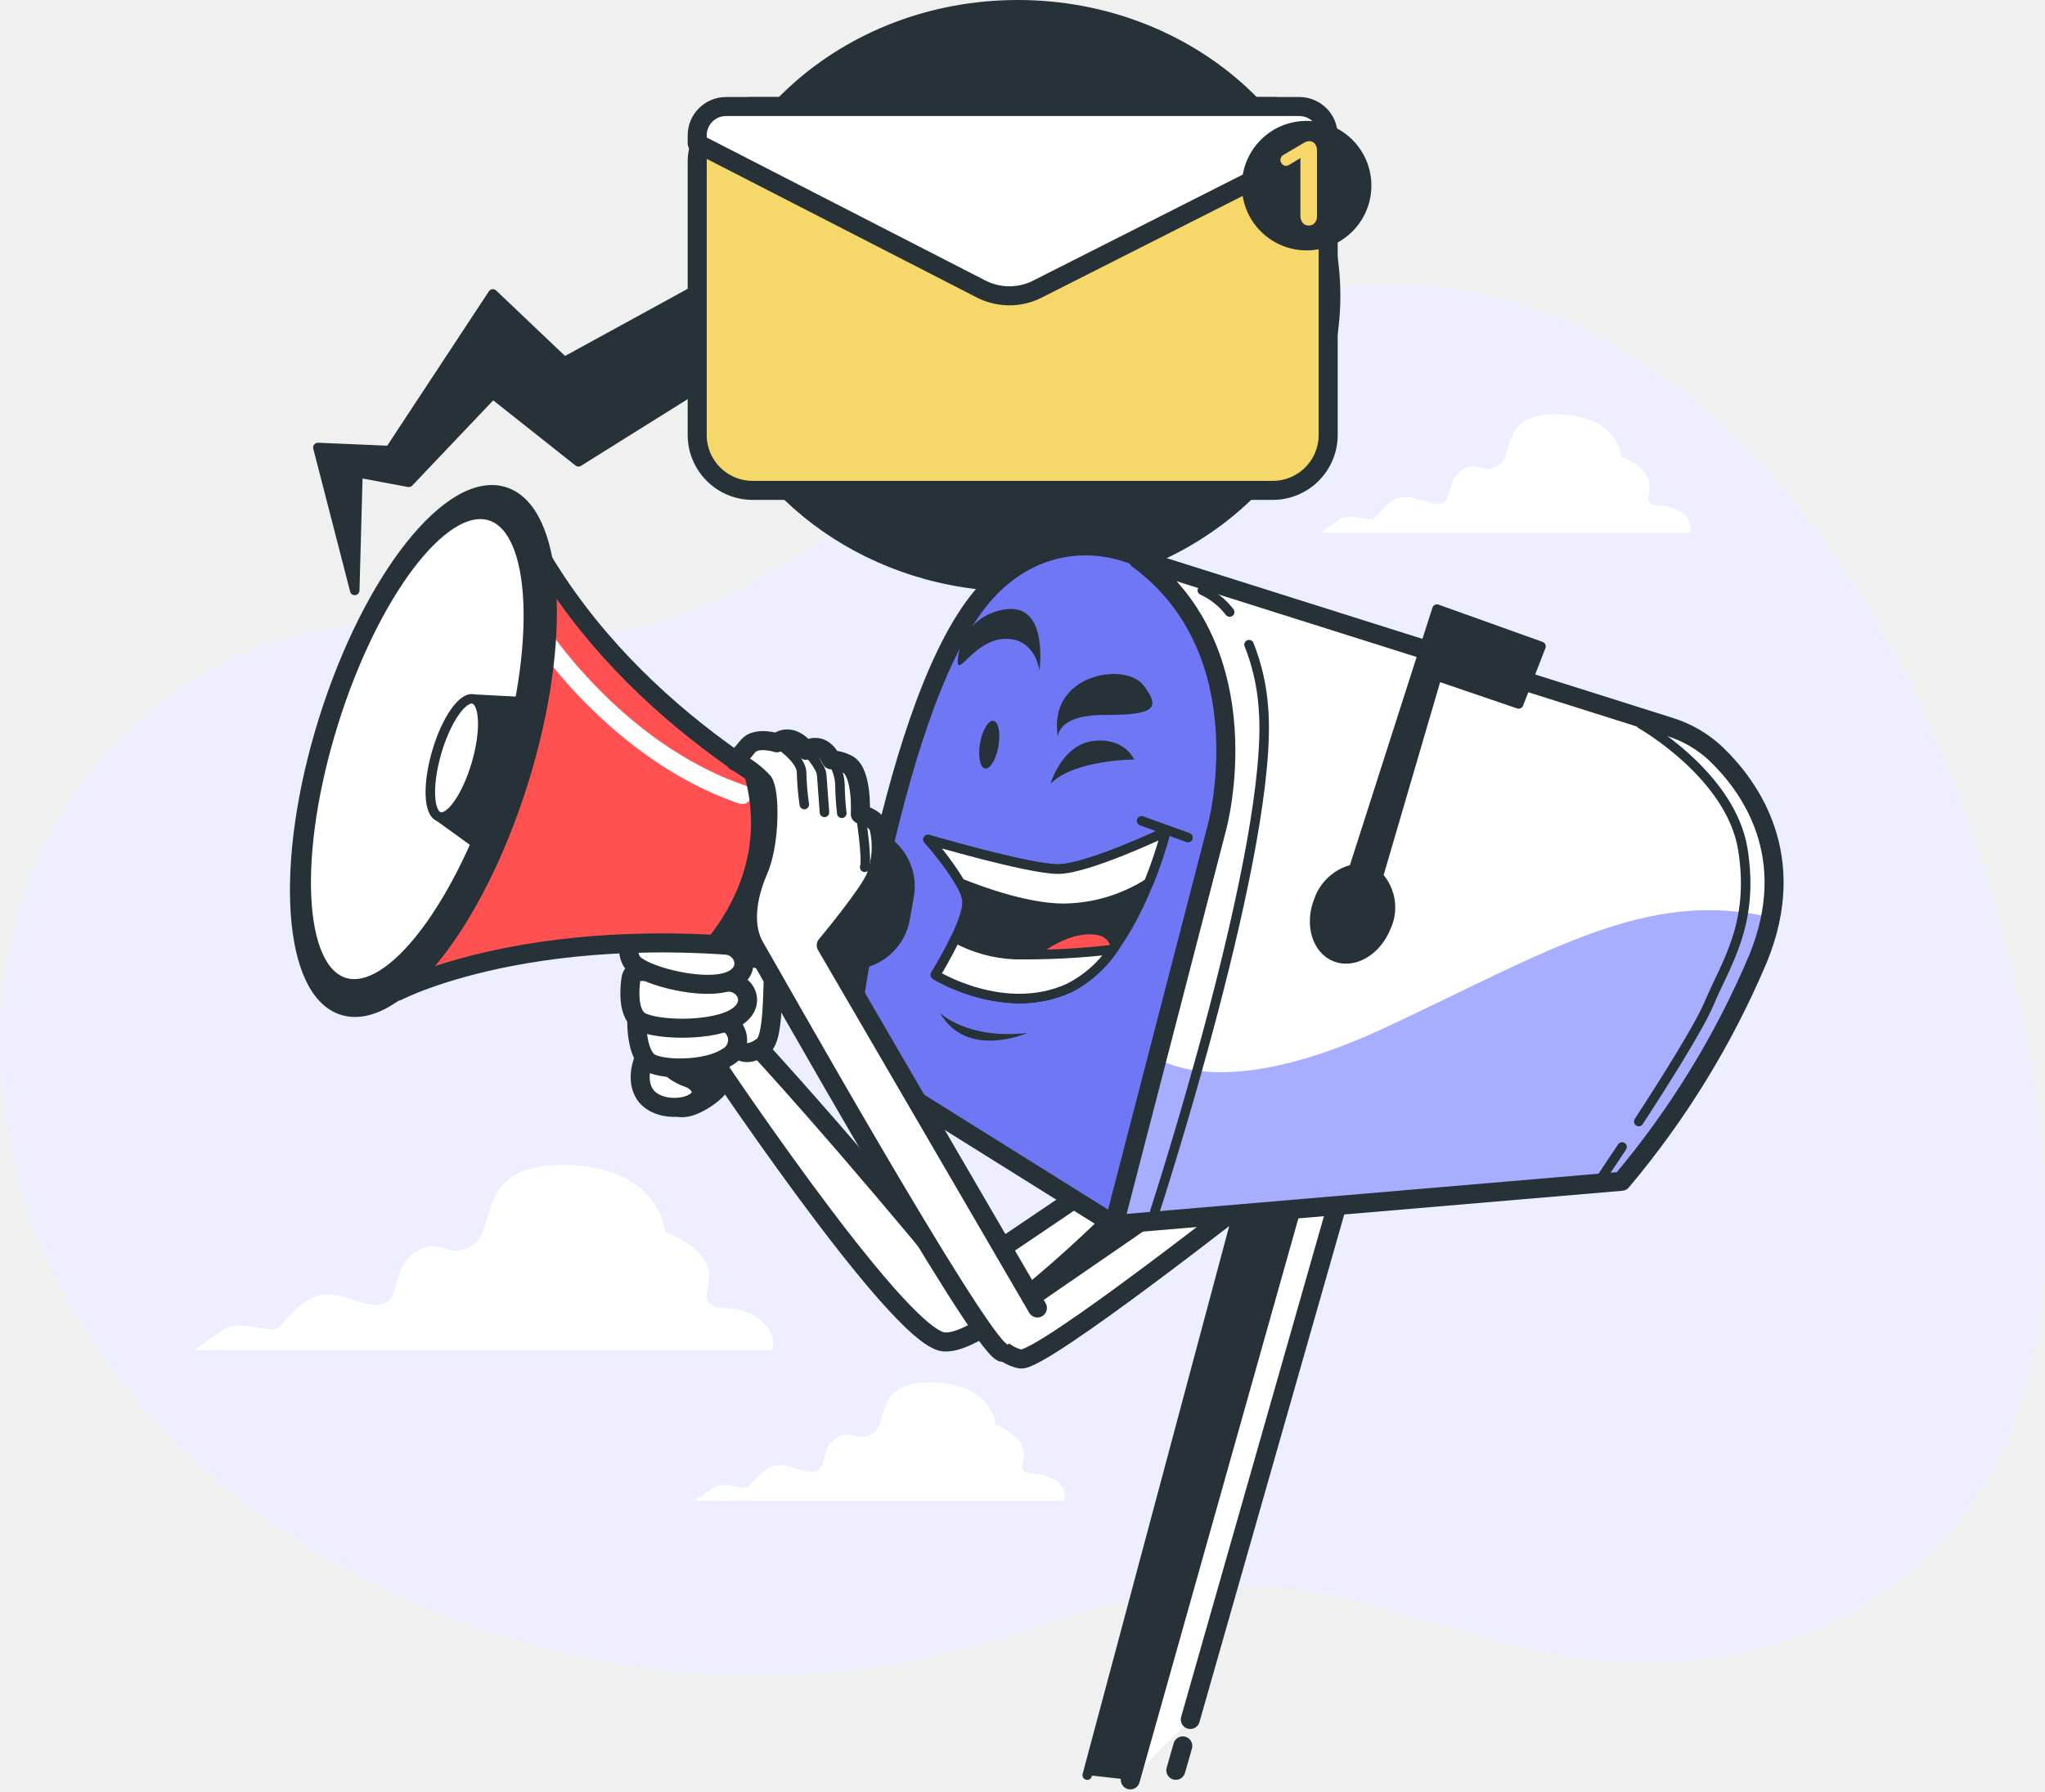
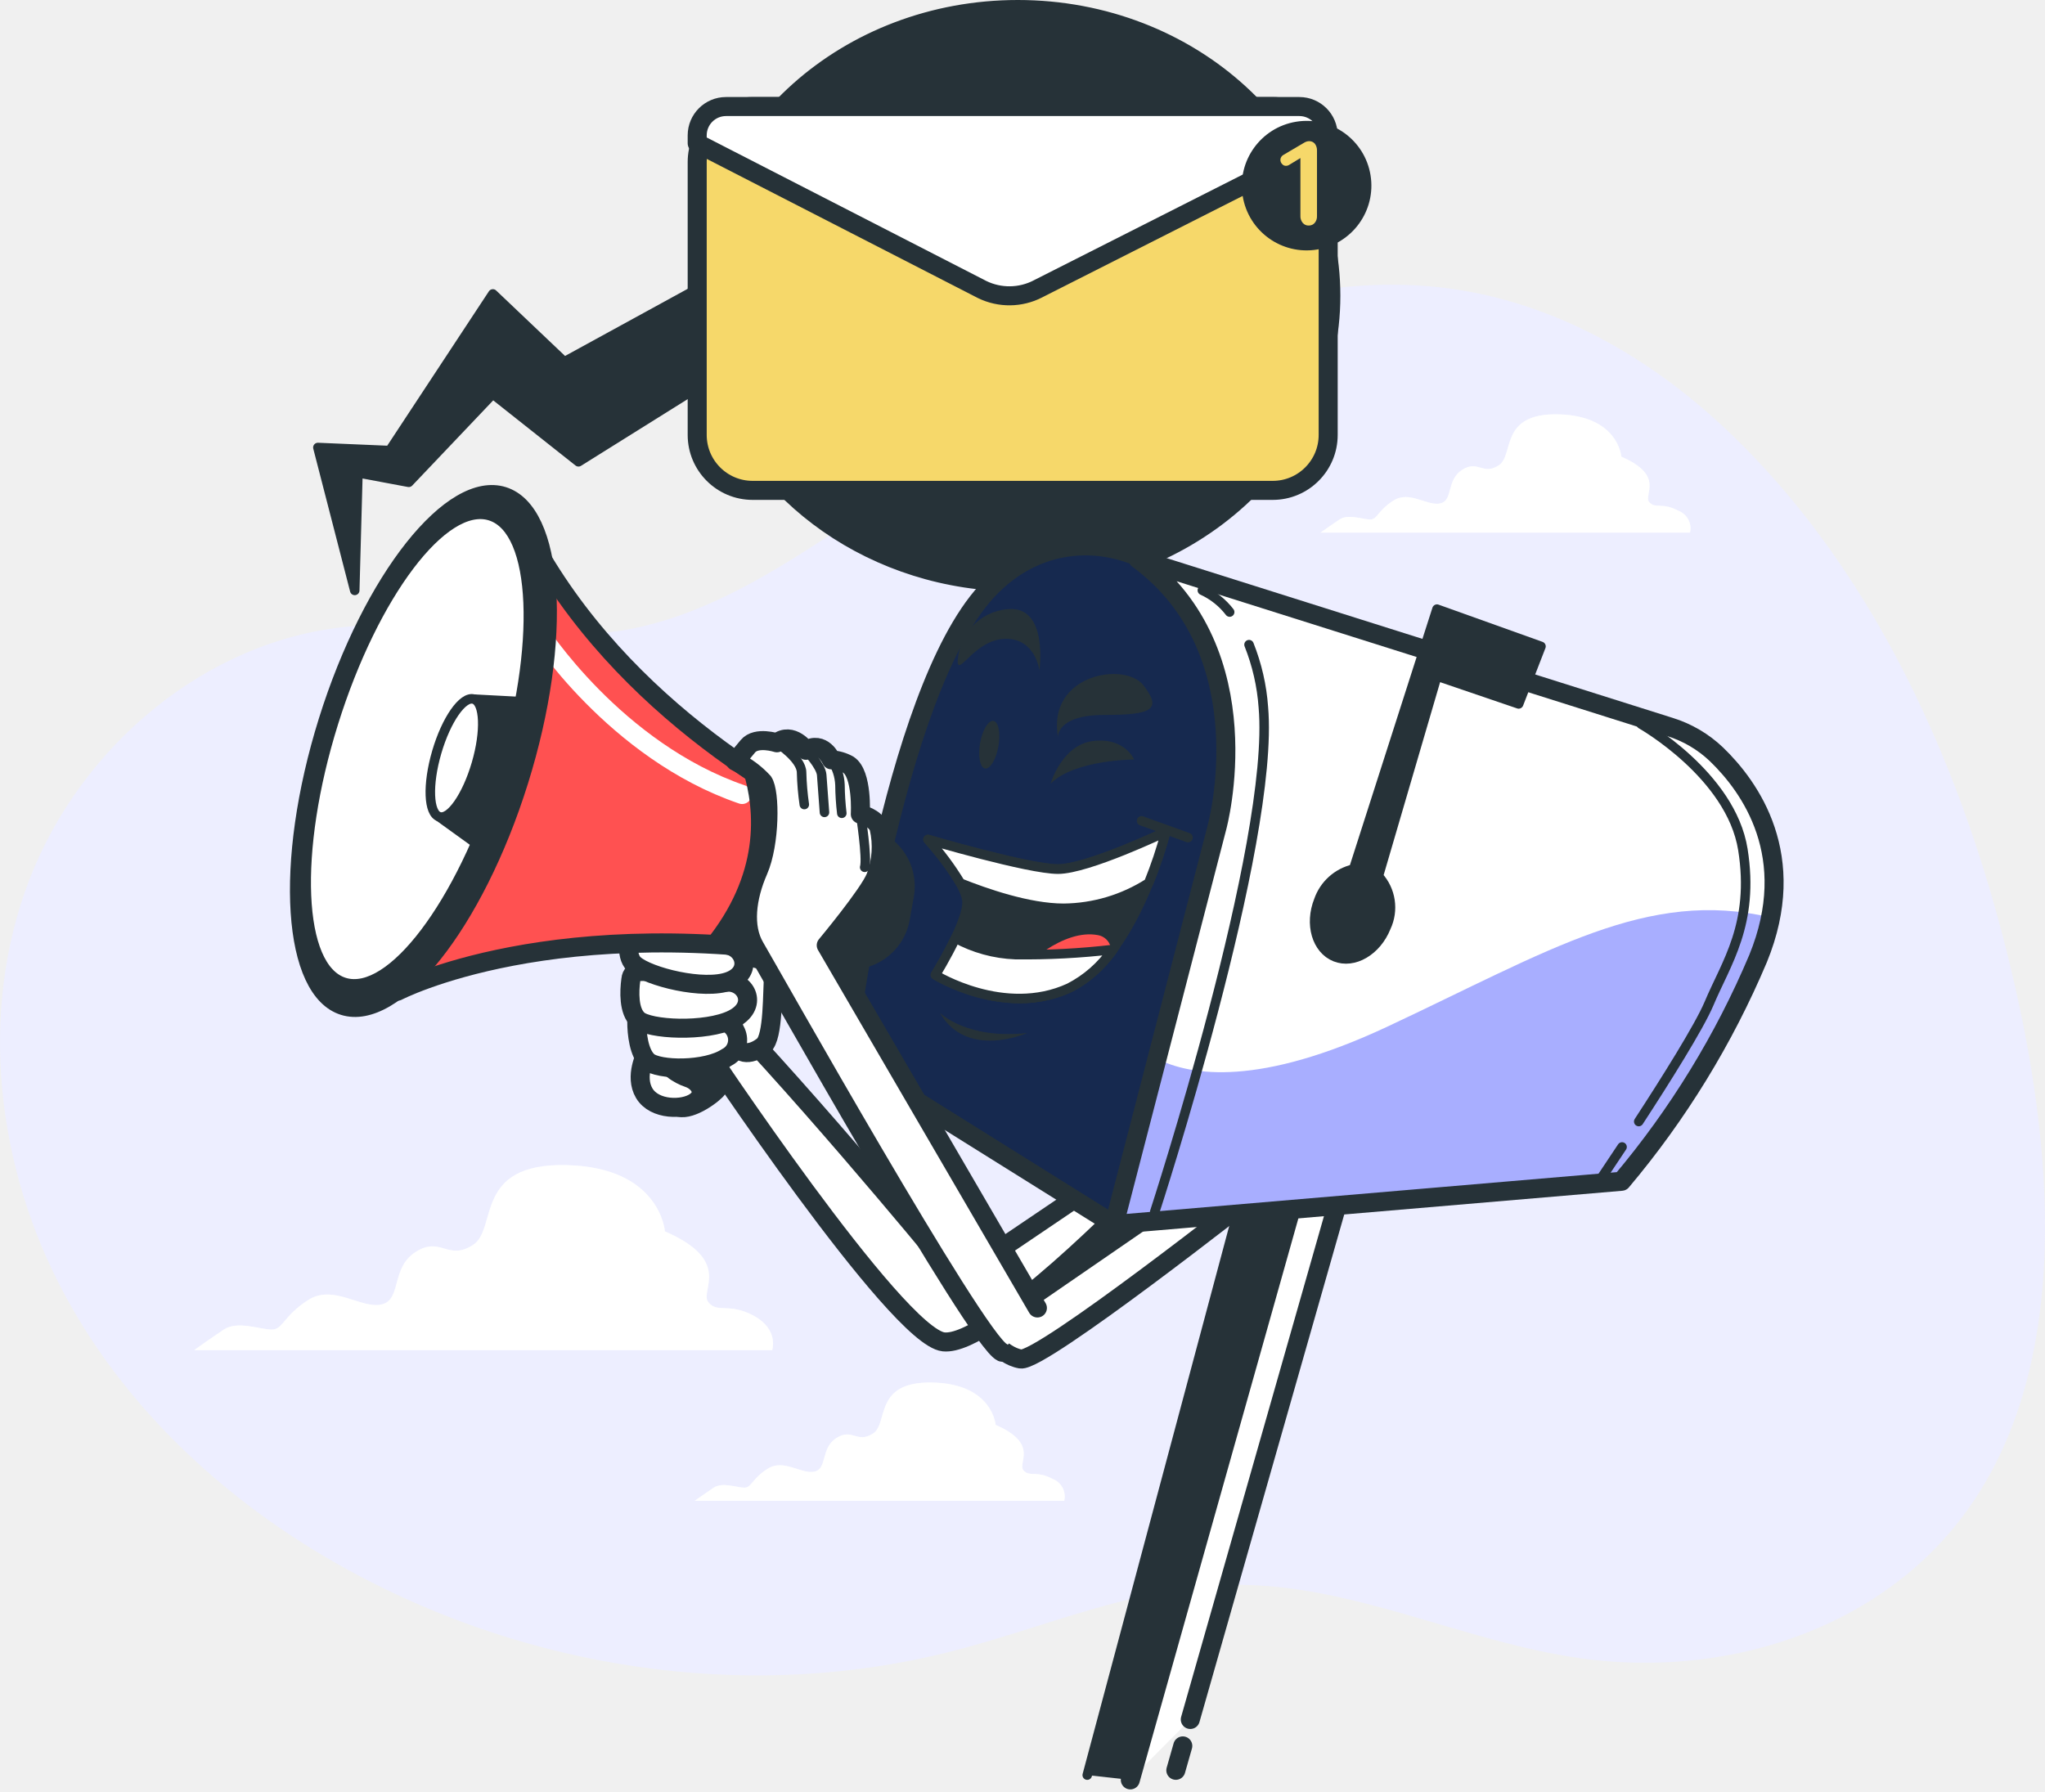
<svg xmlns="http://www.w3.org/2000/svg" width="214.926" height="188.322" viewBox="0 0 214.926 188.322">
  <defs>
    <clipPath id="clip-path">
      <path id="Path_9249" data-name="Path 9249" d="M269.513,183.78l55.91,17.654a12.425,12.425,0,0,1,4.891,2.876c3.526,3.4,8.785,10.7,4.367,21.475a91.575,91.575,0,0,1-14.341,23.4L267,253.73l10.821-41.771S282.847,193.593,269.513,183.78Z" transform="translate(-267 -183.78)" fill="#fff" stroke="#263238" stroke-linecap="round" stroke-linejoin="round" stroke-width="2" />
    </clipPath>
  </defs>
  <g id="Mail-bro" transform="translate(-41.497 -71.07)">
    <g id="freepik--background-simple--inject-103" transform="translate(41.497 100.999)">
      <path id="Path_9224" data-name="Path 9224" d="M254.3,206.875q-.26-1.355-.545-2.679c-4.756-22.373-14.336-45.479-31.413-61.268C214.945,136.1,206,130.882,196.03,129c-12.171-2.29-24.824.883-36.008,6.231s-21.221,12.731-31.584,19.512c-6.693,4.377-13.77,8.593-21.667,9.865-9.455,1.521-19.128-1.334-28.666-.426-14.954,1.423-28.131,12.576-33.521,26.6s-3.437,30.3,3.666,43.542S67.2,257.879,80.617,264.675c18.562,9.429,40.5,12.378,60.7,7.269,9.865-2.492,19.388-6.854,29.544-7.035,12.6-.223,24.4,6.007,36.865,7.731,11.714,1.615,24.206-1.038,33.526-8.308C258.534,250.833,258.046,226.325,254.3,206.875Z" transform="translate(-41.497 -128.249)" fill="#edeeff" />
      <path id="Path_9225" data-name="Path 9225" d="M254.3,206.875q-.26-1.355-.545-2.679c-4.756-22.373-14.336-45.479-31.413-61.268C214.945,136.1,206,130.882,196.03,129c-12.171-2.29-24.824.883-36.008,6.231s-21.221,12.731-31.584,19.512c-6.693,4.377-13.77,8.593-21.667,9.865-9.455,1.521-19.128-1.334-28.666-.426-14.954,1.423-28.131,12.576-33.521,26.6s-3.437,30.3,3.666,43.542S67.2,257.879,80.617,264.675c18.562,9.429,40.5,12.378,60.7,7.269,9.865-2.492,19.388-6.854,29.544-7.035,12.6-.223,24.4,6.007,36.865,7.731,11.714,1.615,24.206-1.038,33.526-8.308C258.534,250.833,258.046,226.325,254.3,206.875Z" transform="translate(-41.497 -128.249)" fill="none" opacity="0.7" />
    </g>
    <g id="freepik--Clouds--inject-103" transform="translate(61.894 114.62)">
      <path id="Path_9226" data-name="Path 9226" d="M346.392,164.617c-1.687-.924-2.456-.156-3.069-.924s1.688-2.762-2.918-4.756c0,0-.306-4.3-6.6-4.45s-4.606,4.294-6.293,5.369-2.15-.613-3.837.462-.919,3.224-2.3,3.531-3.224-1.381-4.912-.306-1.687,1.994-2.456,1.994-2.305-.613-3.224,0-1.994,1.381-1.994,1.381h38.833A1.977,1.977,0,0,0,346.392,164.617Z" transform="translate(-190.402 -154.483)" fill="#fff" />
      <path id="Path_9227" data-name="Path 9227" d="M346.392,164.617c-1.687-.924-2.456-.156-3.069-.924s1.688-2.762-2.918-4.756c0,0-.306-4.3-6.6-4.45s-4.606,4.294-6.293,5.369-2.15-.613-3.837.462-.919,3.224-2.3,3.531-3.224-1.381-4.912-.306-1.687,1.994-2.456,1.994-2.305-.613-3.224,0-1.994,1.381-1.994,1.381h38.833A1.977,1.977,0,0,0,346.392,164.617Z" transform="translate(-190.402 -154.483)" fill="#fff" opacity="0.5" />
      <path id="Path_9228" data-name="Path 9228" d="M219.727,360.617c-1.693-.924-2.456-.156-3.074-.924s1.687-2.762-2.913-4.756c0,0-.306-4.3-6.6-4.45s-4.605,4.294-6.293,5.369-2.15-.613-3.837.462-.924,3.224-2.305,3.531-3.224-1.381-4.912-.306-1.687,1.994-2.456,1.994-2.3-.613-3.224,0-1.994,1.381-1.994,1.381h38.833A1.97,1.97,0,0,0,219.727,360.617Z" transform="translate(-129.502 -248.715)" fill="#fff" />
      <path id="Path_9229" data-name="Path 9229" d="M219.727,360.617c-1.693-.924-2.456-.156-3.074-.924s1.687-2.762-2.913-4.756c0,0-.306-4.3-6.6-4.45s-4.605,4.294-6.293,5.369-2.15-.613-3.837.462-.924,3.224-2.305,3.531-3.224-1.381-4.912-.306-1.687,1.994-2.456,1.994-2.3-.613-3.224,0-1.994,1.381-1.994,1.381h38.833A1.97,1.97,0,0,0,219.727,360.617Z" transform="translate(-129.502 -248.715)" fill="#fff" opacity="0.5" />
      <path id="Path_9230" data-name="Path 9230" d="M139.629,322.321c-2.643-1.438-3.842-.239-4.8-1.438s2.638-4.325-4.564-7.446c0,0-.478-6.724-10.327-6.963s-7.2,6.724-9.865,8.406-3.359-.961-6,.716-1.443,5.047-3.6,5.525-5.042-2.16-7.685-.478-2.643,3.115-3.842,3.115-3.6-.961-5.042,0-3.115,2.16-3.115,2.16h60.749S142.266,323.78,139.629,322.321Z" transform="translate(-80.78 -227.554)" fill="#fff" />
      <path id="Path_9231" data-name="Path 9231" d="M139.629,322.321c-2.643-1.438-3.842-.239-4.8-1.438s2.638-4.325-4.564-7.446c0,0-.478-6.724-10.327-6.963s-7.2,6.724-9.865,8.406-3.359-.961-6,.716-1.443,5.047-3.6,5.525-5.042-2.16-7.685-.478-2.643,3.115-3.842,3.115-3.6-.961-5.042,0-3.115,2.16-3.115,2.16h60.749S142.266,323.78,139.629,322.321Z" transform="translate(-80.78 -227.554)" fill="#fff" opacity="0.5" />
    </g>
    <g id="freepik--Mail--inject-103" transform="translate(74.905 71.57)">
      <path id="Path_9232" data-name="Path 9232" d="M179.4,71.57c-18.126,0-32.867,13.225-33.381,29.71L131.739,109.1l-7.508-7.134L113.39,118.43l-7.549-.322,3.873,15.021.337-12.363,5.343,1,8.827-9.289,9.009,7.134,14.118-8.827c4.071,12.69,16.87,21.963,32.046,21.963,18.448,0,33.407-13.7,33.407-30.593S197.851,71.57,179.4,71.57Z" transform="translate(-105.84 -71.57)" fill="#263238" stroke="#263238" stroke-linecap="round" stroke-linejoin="round" stroke-width="1" />
      <rect id="Rectangle_2552" data-name="Rectangle 2552" width="66.315" height="40.344" rx="5.83" transform="translate(39.866 10.701)" fill="#f6d86a" stroke="#263238" stroke-linecap="round" stroke-linejoin="round" stroke-width="2" />
      <path id="Path_9233" data-name="Path 9233" d="M218.426,111.34,248.935,95.9V95.2a3.027,3.027,0,0,0-3.027-3.027H185.647A3.027,3.027,0,0,0,182.62,95.2v.836l29.954,15.374a6.537,6.537,0,0,0,5.852-.068Z" transform="translate(-142.754 -81.474)" fill="#fff" stroke="#263238" stroke-linecap="round" stroke-linejoin="round" stroke-width="2" />
      <circle id="Ellipse_218" data-name="Ellipse 218" cx="6.807" cy="6.807" r="6.807" transform="translate(96.101 13.389) rotate(-9.26)" fill="#263238" />
      <path id="Path_9234" data-name="Path 9234" d="M303.017,107.773a1.09,1.09,0,0,1-.244-.758v-6.059l-1.194.727a.556.556,0,0,1-.317.093.519.519,0,0,1-.415-.192.618.618,0,0,1-.177-.441.6.6,0,0,1,.322-.519l2.176-1.282a1.039,1.039,0,0,1,.519-.161.758.758,0,0,1,.6.265,1.122,1.122,0,0,1,.228.748v6.864a1.038,1.038,0,0,1-.244.722.8.8,0,0,1-.623.27.769.769,0,0,1-.628-.275Z" transform="translate(-199.51 -84.844)" fill="#f6d86a" />
    </g>
    <g id="freepik--Mailbox--inject-103" transform="translate(66.971 119.468)">
      <path id="Path_9235" data-name="Path 9235" d="M183.5,279.471s20.509,30.894,25.442,31.413,20.509-15.577,20.509-15.577l-4.413-1.038-14.7,9.938s-12.56-15.421-23.6-27.207Z" transform="translate(-135.243 -218.234)" fill="#fff" stroke="#263238" stroke-linecap="round" stroke-linejoin="round" stroke-width="2" />
      <path id="Path_9236" data-name="Path 9236" d="M190.248,264s4.112.177,3.936,1.968,0,6.62-1.075,7.518-2.684,1.251-3.043-.519S190.248,264,190.248,264Z" transform="translate(-138.341 -211.984)" fill="#fff" stroke="#263238" stroke-linecap="round" stroke-linejoin="round" stroke-width="2" />
      <path id="Path_9237" data-name="Path 9237" d="M182.761,271.946s-.182,5.369-.519,5.9-2.866,2.508-4.476,2.15-1.075-1.968-1.075-2.861V263h6.085Z" transform="translate(-131.928 -211.503)" fill="#263238" stroke="#263238" stroke-linecap="round" stroke-linejoin="round" stroke-width="1" />
      <path id="Path_9238" data-name="Path 9238" d="M171.691,283.468s-1.251,2.326-.182,4.117,4.117,1.791,5.374.893.353-2.144-.717-2.5-2.508-1.257-2.508-2.326S172.226,282.761,171.691,283.468Z" transform="translate(-129.27 -221.067)" fill="#fff" stroke="#263238" stroke-linecap="round" stroke-linejoin="round" stroke-width="2" />
      <path id="Path_9239" data-name="Path 9239" d="M170.39,276.649c0,1.225.208,3.281,1.173,4.154,1.09.961,6.106,1.038,8.308-.431a2.026,2.026,0,0,0-.929-3.837,19.849,19.849,0,0,1-4.263-.379c-.789-.1-3.572-.717-4.117-.14a.9.9,0,0,0-.151.618Z" transform="translate(-128.94 -217.644)" fill="#fff" stroke="#263238" stroke-linecap="round" stroke-linejoin="round" stroke-width="2" />
      <path id="Path_9240" data-name="Path 9240" d="M169.1,268.127c-.171,1.236-.249,3.323.763,4.226,1.147,1.038,7.093,1.329,9.9-.042s1.475-4-.519-3.915a27.052,27.052,0,0,1-4.995-.592c-.919-.135-4.154-.888-4.865-.332a.914.914,0,0,0-.275.618Z" transform="translate(-128.272 -213.557)" fill="#fff" stroke="#263238" stroke-linecap="round" stroke-linejoin="round" stroke-width="2" />
      <path id="Path_9241" data-name="Path 9241" d="M169.319,256.548c-.441,1.168-.981,3.188-.192,4.294.9,1.251,6.625,2.861,9.663,2.144s2.331-3.577.358-3.936a26.809,26.809,0,0,1-4.741-1.677c-.867-.338-3.832-1.781-4.673-1.4a.9.9,0,0,0-.4.519Z" transform="translate(-128.139 -208.094)" fill="#fff" stroke="#263238" stroke-linecap="round" stroke-linejoin="round" stroke-width="2" />
      <path id="Path_9242" data-name="Path 9242" d="M261.57,373.344,277.926,312.2h5.535L266.1,373.847" transform="translate(-172.777 -235.157)" fill="#263238" stroke="#263238" stroke-linecap="round" stroke-linejoin="round" stroke-width="1" />
      <path id="Path_9243" data-name="Path 9243" d="M276.593,367.266l15.841-55.546-4.782.249L270.29,373.617" transform="translate(-176.969 -234.927)" fill="#fff" stroke="#263238" stroke-linecap="round" stroke-linejoin="round" stroke-width="2" />
      <line id="Line_187" data-name="Line 187" y1="2.565" x2="0.732" transform="translate(98.103 135.118)" fill="none" stroke="#263238" stroke-linecap="round" stroke-linejoin="round" stroke-width="2" />
      <path id="Path_9244" data-name="Path 9244" d="M240.5,326.437s1.791,2.684,3.941,3.043,24.876-17.539,24.876-17.539l-9.31,1.07Z" transform="translate(-162.647 -235.032)" fill="#fff" stroke="#263238" stroke-linecap="round" stroke-linejoin="round" stroke-width="2" />
-       <path id="Path_9245" data-name="Path 9245" d="M212.71,234.836s4.278-35.479,13.842-47.81c10.452-13.5,31.455-2.513,27.176,19.123-3.281,16.615-12.835,46.3-12.835,46.3Z" transform="translate(-149.286 -172.134)" fill="#6f77f4" stroke="#263238" stroke-linecap="round" stroke-linejoin="round" stroke-width="2" />
+       <path id="Path_9245" data-name="Path 9245" d="M212.71,234.836s4.278-35.479,13.842-47.81c10.452-13.5,31.455-2.513,27.176,19.123-3.281,16.615-12.835,46.3-12.835,46.3Z" transform="translate(-149.286 -172.134)" fill="#16294f" stroke="#263238" stroke-linecap="round" stroke-linejoin="round" stroke-width="2" />
      <path id="Path_9246" data-name="Path 9246" d="M269.513,183.78l55.91,17.654a12.425,12.425,0,0,1,4.891,2.876c3.526,3.4,8.785,10.7,4.367,21.475a91.575,91.575,0,0,1-14.341,23.4L267,253.73l10.821-41.771S282.847,193.593,269.513,183.78Z" transform="translate(-175.388 -173.416)" fill="#fff" />
      <g id="Group_6717" data-name="Group 6717" transform="translate(91.612 10.364)" clip-path="url(#clip-path)">
        <path id="Path_9247" data-name="Path 9247" d="M295.729,267.1c-13.448,6.3-20.639,5.192-24.217,3.375L267,287.9l53.345-4.528a91.577,91.577,0,0,0,14.341-23.4A23.2,23.2,0,0,0,336,255.622C323.04,252.569,312.759,259.116,295.729,267.1Z" transform="translate(-267 -217.952)" fill="#a8aeff" />
        <path id="Path_9248" data-name="Path 9248" d="M295.729,267.1c-13.448,6.3-20.639,5.192-24.217,3.375L267,287.9l53.345-4.528a91.577,91.577,0,0,0,14.341-23.4A23.2,23.2,0,0,0,336,255.622C323.04,252.569,312.759,259.116,295.729,267.1Z" transform="translate(-267 -217.952)" fill="none" opacity="0.5" />
      </g>
      <path id="Path_9250" data-name="Path 9250" d="M269.513,183.78l55.91,17.654a12.425,12.425,0,0,1,4.891,2.876c3.526,3.4,8.785,10.7,4.367,21.475a91.575,91.575,0,0,1-14.341,23.4L267,253.73l10.821-41.771S282.847,193.593,269.513,183.78Z" transform="translate(-175.388 -173.416)" fill="none" stroke="#263238" stroke-linecap="round" stroke-linejoin="round" stroke-width="2" />
      <path id="Path_9251" data-name="Path 9251" d="M320.457,193.92,311.7,221.241a5.1,5.1,0,0,0-3.666,3.287c-1,2.5-.223,5.166,1.729,5.945s4.346-.623,5.343-3.115a4.864,4.864,0,0,0-.81-5.364l6.158-21.039,8.588,2.928,2.347-6.049Z" transform="translate(-194.908 -178.291)" fill="#263238" stroke="#263238" stroke-linecap="round" stroke-linejoin="round" stroke-width="1" />
      <path id="Path_9252" data-name="Path 9252" d="M229.33,239.8s3.9,4.3,4.1,6.444-3.318,7.788-3.318,7.788,7.222,4.491,14.055,1.366S254.32,239,254.32,239s-8.2,3.9-11.324,3.9S229.33,239.8,229.33,239.8Z" transform="translate(-157.277 -199.964)" fill="#263238" stroke="#263238" stroke-linecap="round" stroke-linejoin="round" stroke-width="1" />
      <path id="Path_9253" data-name="Path 9253" d="M252.386,264.934a12.853,12.853,0,0,0,4.855-4.408,2.17,2.17,0,0,0-1.729-1.641c-4.1-.784-8.4,3.707-8.4,3.707a13.033,13.033,0,0,0-.7,3.427A12.7,12.7,0,0,0,252.386,264.934Z" transform="translate(-165.493 -209.48)" fill="#ff5151" stroke="#263238" stroke-linecap="round" stroke-linejoin="round" stroke-width="1" />
      <path id="Path_9254" data-name="Path 9254" d="M239.226,262.254a14.248,14.248,0,0,1-6.283-1.734c-.95,2-2.113,3.879-2.113,3.879s7.222,4.491,14.055,1.366a12.389,12.389,0,0,0,4.59-4.045A79.773,79.773,0,0,1,239.226,262.254Z" transform="translate(-157.998 -210.311)" fill="#fff" stroke="#263238" stroke-linecap="round" stroke-linejoin="round" stroke-width="1" />
      <path id="Path_9255" data-name="Path 9255" d="M243,242.925c-3.115,0-13.666-3.115-13.666-3.115a30.246,30.246,0,0,1,3.406,4.585c2.6,1.038,7.16,2.643,10.847,2.643a16.864,16.864,0,0,0,8.941-2.664,45.742,45.742,0,0,0,1.8-5.374S246.122,242.925,243,242.925Z" transform="translate(-157.277 -199.964)" fill="#fff" stroke="#263238" stroke-linecap="round" stroke-linejoin="round" stroke-width="1" />
      <path id="Path_9256" data-name="Path 9256" d="M254.15,225.06s1.173-4.1,4.491-4.491,4.294,1.952,4.294,1.952S256.668,222.521,254.15,225.06Z" transform="translate(-169.21 -191.082)" fill="#263238" />
      <line id="Line_188" data-name="Line 188" x2="4.881" y2="1.76" transform="translate(94.504 37.883)" fill="none" stroke="#263238" stroke-linecap="round" stroke-linejoin="round" stroke-width="1" />
      <path id="Path_9257" data-name="Path 9257" d="M241.718,219.219c-.244,1.376-.872,2.42-1.407,2.326s-.758-1.288-.519-2.669.877-2.425,1.407-2.331S241.967,217.817,241.718,219.219Z" transform="translate(-162.261 -189.166)" fill="#263238" />
      <path id="Path_9258" data-name="Path 9258" d="M255.545,213.7s-.192-2.342,4.881-2.342,6.054-.587,4.1-3.115S254.377,207.068,255.545,213.7Z" transform="translate(-169.826 -184.606)" fill="#263238" />
      <path id="Path_9259" data-name="Path 9259" d="M243.92,200.349s-.389-3.323-3.51-3.323-4.886,3.712-5.078,2.539a5.711,5.711,0,0,1,5.27-5.66C244.9,193.516,243.92,200.349,243.92,200.349Z" transform="translate(-160.153 -178.276)" fill="#263238" />
      <path id="Path_9260" data-name="Path 9260" d="M285.137,201.11a22,22,0,0,1,1.506,6.579c1.246,14.242-11.423,53.065-11.423,53.065" transform="translate(-179.34 -181.748)" fill="none" stroke="#263238" stroke-linecap="round" stroke-linejoin="round" stroke-width="1" />
      <path id="Path_9261" data-name="Path 9261" d="M284.87,190.11a7.617,7.617,0,0,1,2.871,2.285" transform="translate(-183.979 -176.459)" fill="none" stroke="#263238" stroke-linecap="round" stroke-linejoin="round" stroke-width="1" />
      <path id="Path_9262" data-name="Path 9262" d="M367.9,302.8c-1.236,1.859-2.077,3.115-2.077,3.115" transform="translate(-222.898 -230.638)" fill="none" stroke="#263238" stroke-linecap="round" stroke-linejoin="round" stroke-width="1" />
      <path id="Path_9263" data-name="Path 9263" d="M373.46,217.21s9.439,5.343,10.686,13.178-1.781,11.942-3.562,16.2c-1.038,2.446-4.554,8.048-7.383,12.389" transform="translate(-226.446 -189.488)" fill="none" stroke="#263238" stroke-linecap="round" stroke-linejoin="round" stroke-width="1" />
      <path id="Path_9264" data-name="Path 9264" d="M231.76,275.66s2.825,2.819,9.169,2.113C240.929,277.773,234.585,280.593,231.76,275.66Z" transform="translate(-158.445 -217.59)" fill="#263238" />
      <path id="Path_9265" data-name="Path 9265" d="M121.94,226.861s16.527-8.666,46.694-3.354a5.322,5.322,0,0,0,6.158-4.3l.436-2.435a5.322,5.322,0,0,0-3.058-5.795c-8.012-3.6-26.652-13.578-36.449-32.072Z" transform="translate(-105.646 -171.07)" fill="#ff5151" stroke="#263238" stroke-linecap="round" stroke-linejoin="round" stroke-width="2" />
      <path id="Path_9266" data-name="Path 9266" d="M150.37,198.24s8.069,12.659,21.465,17.243" transform="translate(-119.315 -180.368)" fill="none" stroke="#fff" stroke-linecap="round" stroke-linejoin="round" stroke-width="2" />
      <path id="Path_9267" data-name="Path 9267" d="M202.511,233.718a91.6,91.6,0,0,1-13.453-7.508c1.407,4.5,1.812,11.293-4.008,18.453a112.208,112.208,0,0,1,13.926,1.589,5.322,5.322,0,0,0,6.158-4.3l.436-2.435A5.322,5.322,0,0,0,202.511,233.718Z" transform="translate(-135.988 -193.815)" fill="#263238" stroke="#263238" stroke-linecap="round" stroke-linejoin="round" stroke-width="1" />
      <ellipse id="Ellipse_219" data-name="Ellipse 219" cx="28.557" cy="11.008" rx="28.557" ry="11.008" transform="translate(0 54.513) rotate(-72.64)" fill="#263238" stroke="#263238" stroke-linecap="round" stroke-linejoin="round" stroke-width="1" />
      <ellipse id="Ellipse_220" data-name="Ellipse 220" cx="25.691" cy="9.227" rx="25.691" ry="9.227" transform="translate(1.91 52.11) rotate(-72.64)" fill="#fff" stroke="#263238" stroke-linecap="round" stroke-linejoin="round" stroke-width="1" />
      <path id="Path_9268" data-name="Path 9268" d="M138.853,212.394l-4.829-.254-3.635,12.368,3.837,2.767a71.539,71.539,0,0,0,4.626-14.881Z" transform="translate(-109.709 -187.051)" fill="#263238" stroke="#263238" stroke-linecap="round" stroke-linejoin="round" stroke-width="1" />
      <path id="Path_9269" data-name="Path 9269" d="M133.439,218.9c-1,3.416-2.736,5.914-3.889,5.576s-1.272-3.375-.275-6.791,2.742-5.914,3.889-5.576S134.436,215.492,133.439,218.9Z" transform="translate(-108.848 -187.022)" fill="#fff" stroke="#263238" stroke-linecap="round" stroke-linejoin="round" stroke-width="1" />
      <path id="Path_9270" data-name="Path 9270" d="M218.367,284.653c-2.684-1.251-24.7-40.447-25.961-42.576s-.893-5.192.358-8.053,1.251-8.235.519-9.31a9.787,9.787,0,0,0-2.923-2.17s.421-.519,1.314-1.584,3.043-.358,3.043-.358c1.61-1.257,3.048.789,3.048.789,1.791-1.075,2.679,1,2.679,1a4.154,4.154,0,0,1,1.791.519c1.49.966,1.251,5.192,1.251,5.192s1.61.358,1.968,1.433a8.889,8.889,0,0,1-.358,5.192c-.717,1.791-5.192,7.16-5.192,7.16l22.192,38.121" transform="translate(-138.541 -190.923)" fill="#fff" stroke="#263238" stroke-linecap="round" stroke-linejoin="round" stroke-width="2" />
      <path id="Path_9271" data-name="Path 9271" d="M198.8,221s2.57,1.656,2.57,3.115a28.107,28.107,0,0,0,.286,3.365" transform="translate(-142.599 -191.31)" fill="none" stroke="#263238" stroke-linecap="round" stroke-linejoin="round" stroke-width="1" />
      <path id="Path_9272" data-name="Path 9272" d="M204.67,222.47s1.558,1.636,1.636,2.6.291,3.941.291,3.941" transform="translate(-145.421 -192.017)" fill="none" stroke="#263238" stroke-linecap="round" stroke-linejoin="round" stroke-width="1" />
      <path id="Path_9273" data-name="Path 9273" d="M209.83,224.39a5.1,5.1,0,0,1,.878,2.658,27.849,27.849,0,0,0,.192,2.98" transform="translate(-147.902 -192.94)" fill="none" stroke="#263238" stroke-linecap="round" stroke-linejoin="round" stroke-width="1" />
      <path id="Path_9274" data-name="Path 9274" d="M215.69,235.42s.722,4.621.431,5.587" transform="translate(-150.719 -198.243)" fill="none" stroke="#263238" stroke-linecap="round" stroke-linejoin="round" stroke-width="1" />
    </g>
  </g>
</svg>
